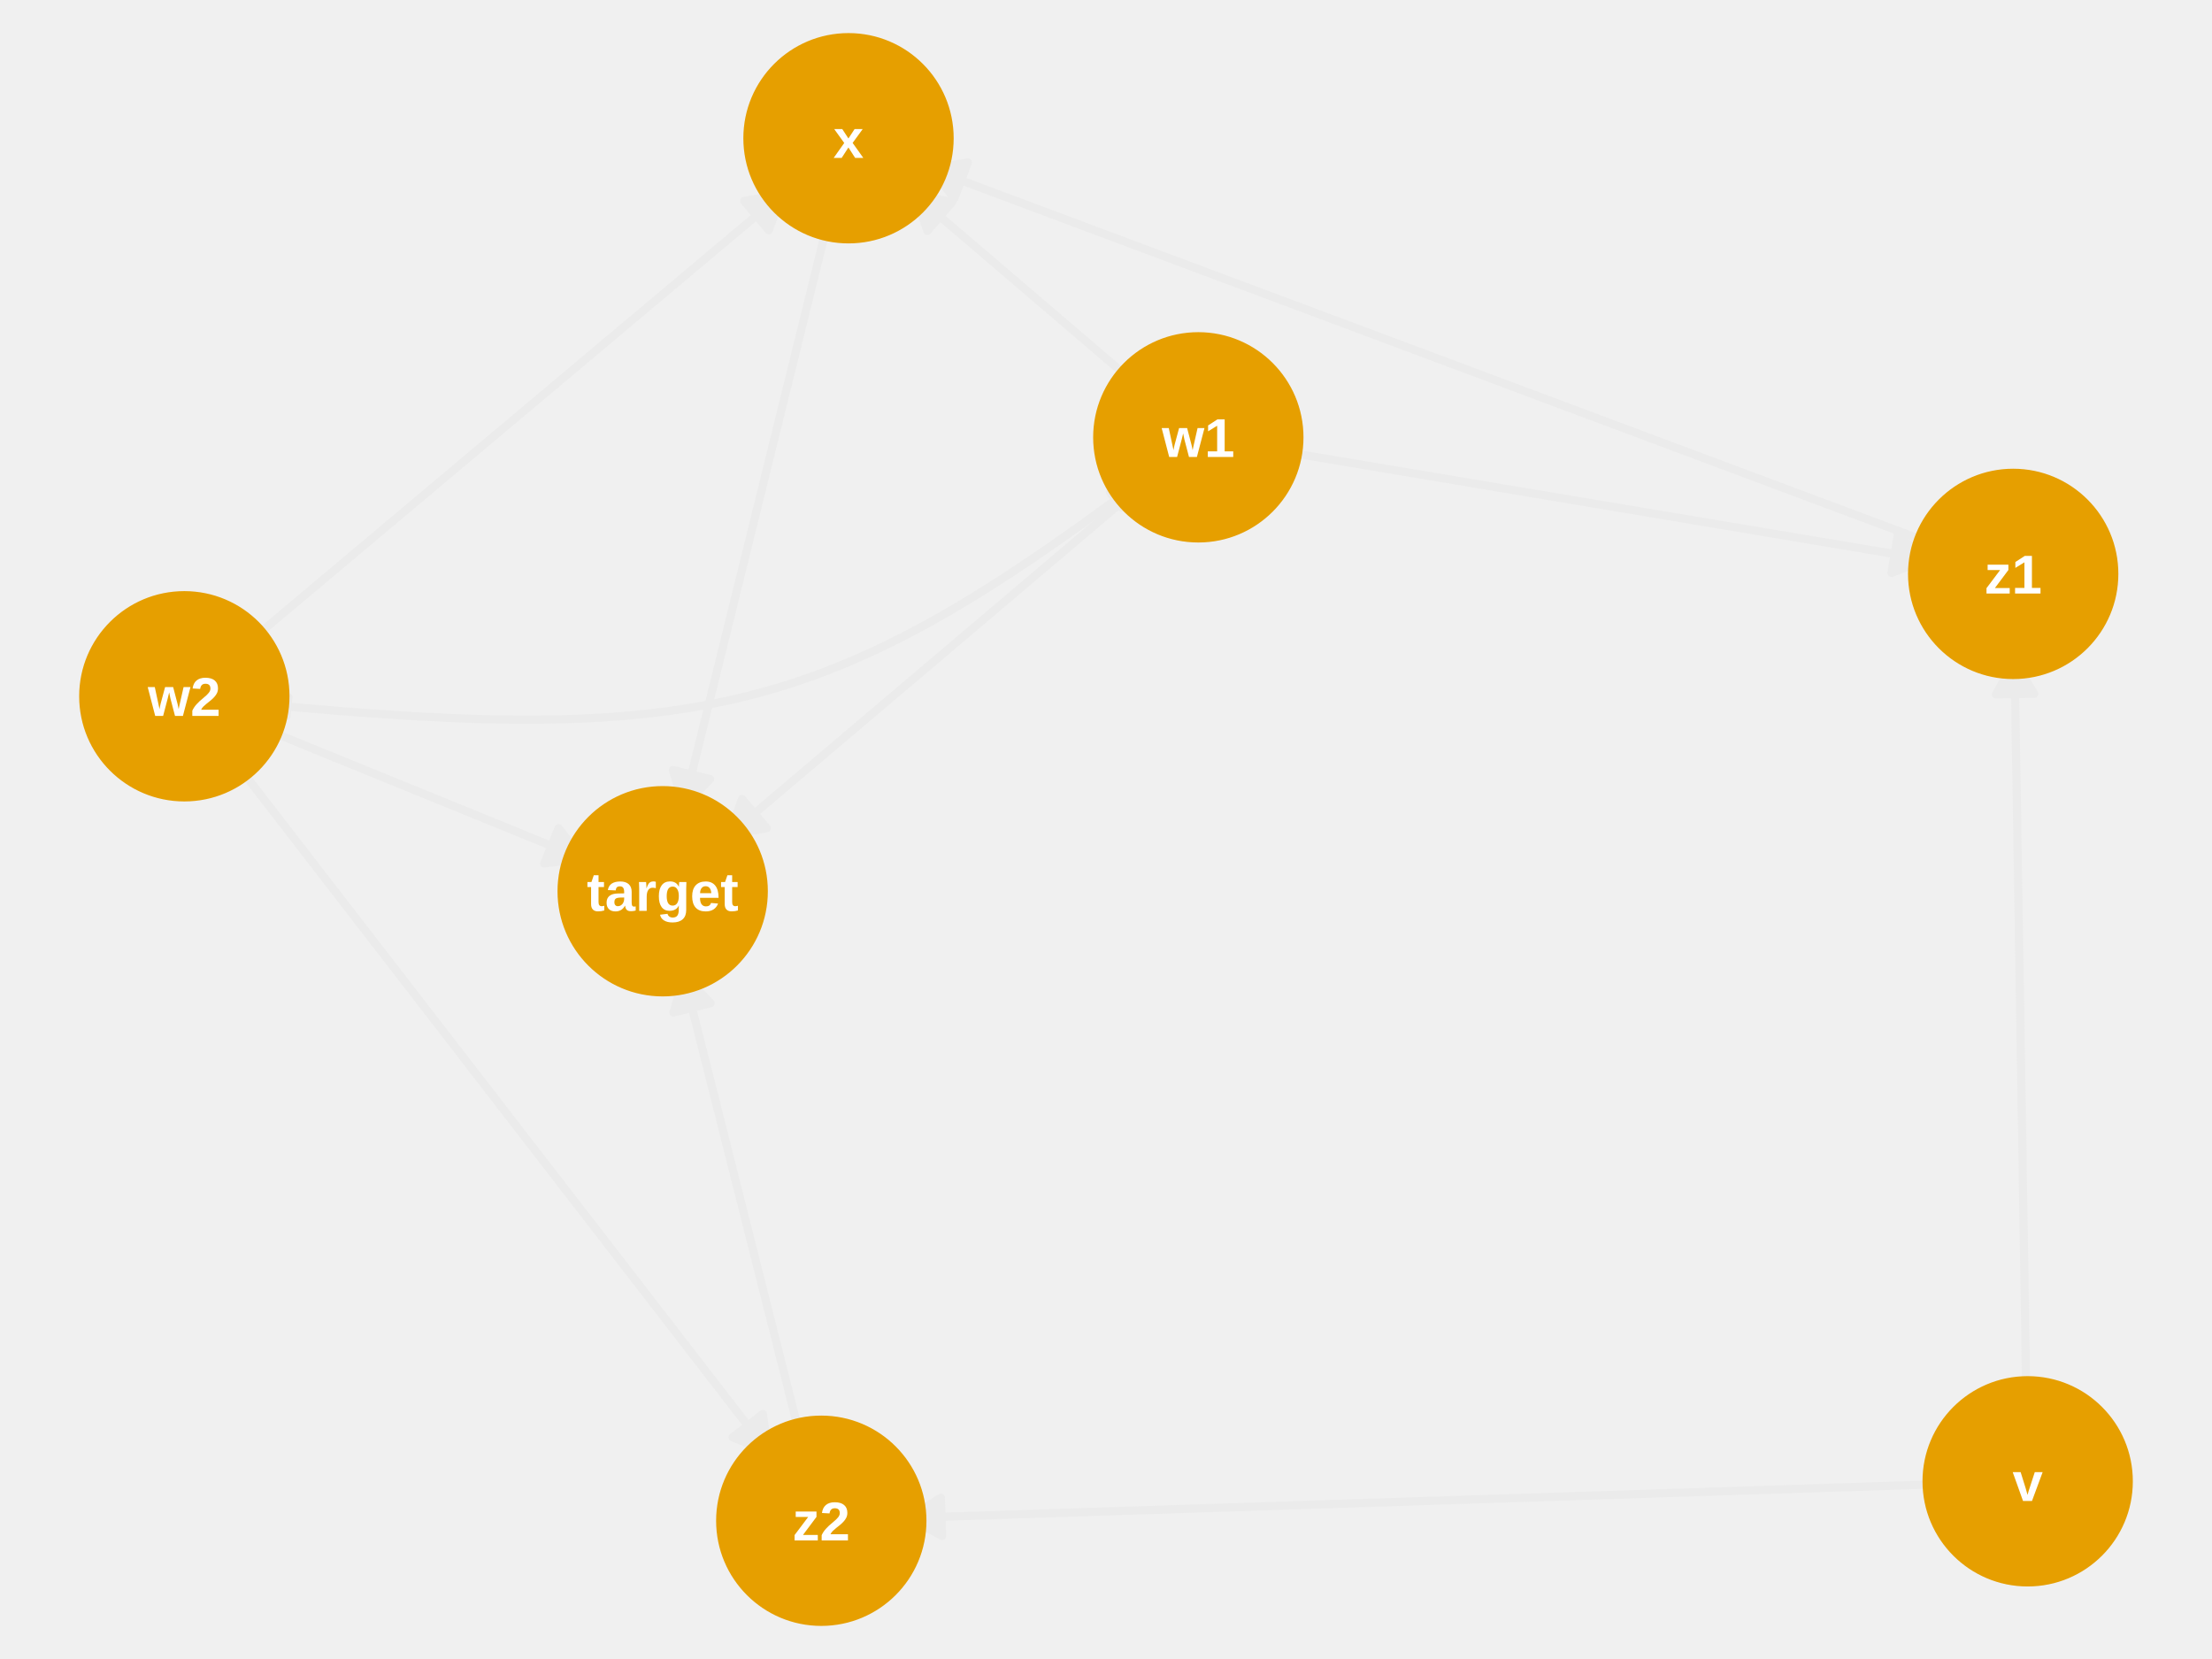
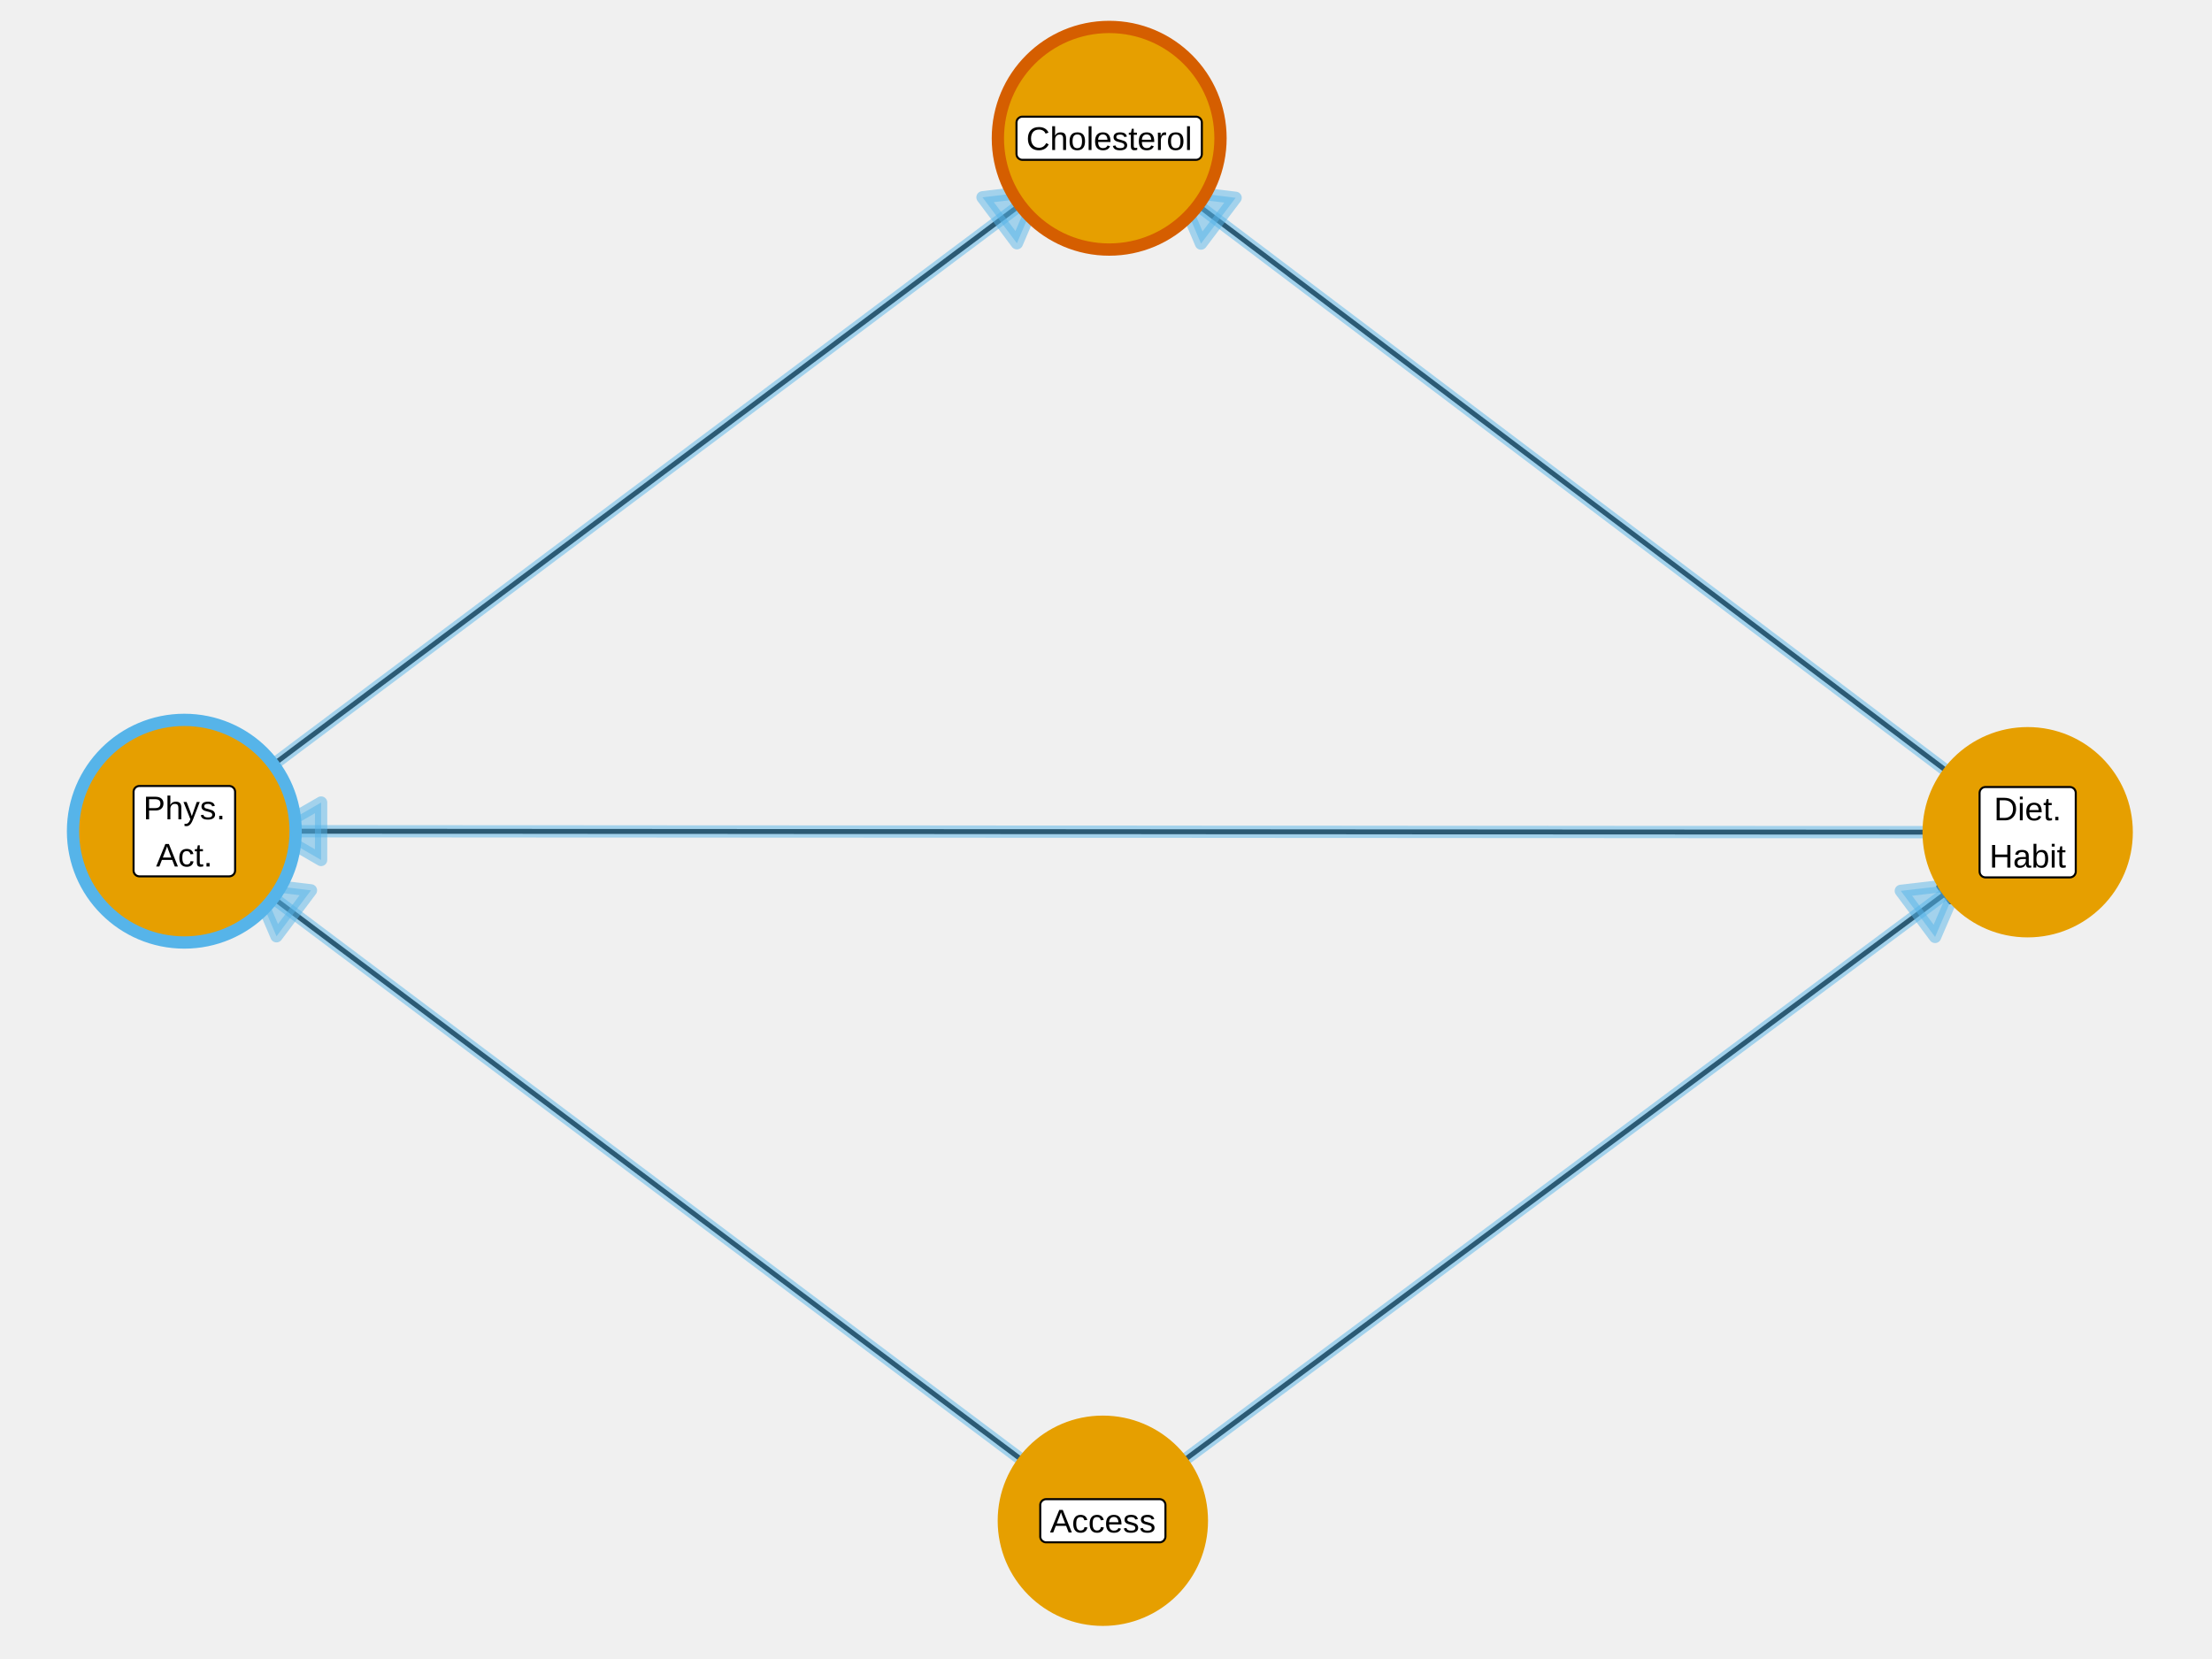
<svg xmlns="http://www.w3.org/2000/svg" class="svglite" width="576.00pt" height="432.00pt" viewBox="0 0 576.00 432.00">
  <defs>
    <style type="text/css">
    .svglite line, .svglite polyline, .svglite polygon, .svglite path, .svglite rect, .svglite circle {
      fill: none;
      stroke: #000000;
      stroke-linecap: round;
      stroke-linejoin: round;
      stroke-miterlimit: 10.00;
    }
    .svglite text {
      white-space: pre;
    }
  </style>
  </defs>
  <rect width="100%" height="100%" style="stroke: none; fill: none;" />
  <defs>
    <clipPath id="cpMC4wMHw1NzYuMDB8MC4wMHw0MzIuMDA=">
      <rect x="0.00" y="0.00" width="576.00" height="432.00" />
    </clipPath>
  </defs>
  <g clip-path="url(#cpMC4wMHw1NzYuMDB8MC4wMHw0MzIuMDA=)">
-     <polyline points="527.64,363.06 527.62,361.86 527.58,359.48 527.54,357.09 527.50,354.70 527.47,352.32 527.43,349.93 527.39,347.54 527.35,345.16 527.31,342.77 527.28,340.38 527.24,338.00 527.20,335.61 527.16,333.22 527.12,330.84 527.09,328.45 527.05,326.06 527.01,323.68 526.97,321.29 526.93,318.90 526.90,316.51 526.86,314.13 526.82,311.74 526.78,309.35 526.74,306.97 526.70,304.58 526.67,302.19 526.63,299.81 526.59,297.42 526.55,295.03 526.51,292.65 526.48,290.26 526.44,287.87 526.40,285.49 526.36,283.10 526.32,280.71 526.29,278.33 526.25,275.94 526.21,273.55 526.17,271.17 526.13,268.78 526.10,266.39 526.06,264.00 526.02,261.62 525.98,259.23 525.94,256.84 525.90,254.46 525.87,252.07 525.83,249.68 525.79,247.30 525.75,244.91 525.71,242.52 525.68,240.14 525.64,237.75 525.60,235.36 525.56,232.98 525.52,230.59 525.49,228.20 525.45,225.82 525.41,223.43 525.37,221.04 525.33,218.66 525.30,216.27 525.26,213.88 525.22,211.49 525.18,209.11 525.14,206.72 525.11,204.33 525.07,201.95 525.03,199.56 524.99,197.17 524.95,194.79 524.91,192.40 524.88,190.01 524.84,187.63 524.80,185.24 524.76,182.85 524.72,180.47 524.69,178.08 524.65,175.69 524.61,173.31 524.59,172.11 " style="stroke-width: 2.13; stroke: #EBEBEB; stroke-linecap: butt;" />
-     <polygon points="529.71,180.66 524.59,172.11 519.75,180.82 " style="stroke-width: 2.13; stroke: #EBEBEB; stroke-linecap: butt; fill: #EBEBEB;" />
-     <polyline points="505.33,386.47 502.62,386.56 499.44,386.67 496.27,386.77 493.10,386.87 489.92,386.98 486.75,387.08 483.58,387.18 480.40,387.29 477.23,387.39 474.06,387.50 470.88,387.60 467.71,387.70 464.54,387.81 461.36,387.91 458.19,388.01 455.02,388.12 451.85,388.22 448.67,388.33 445.50,388.43 442.33,388.53 439.15,388.64 435.98,388.74 432.81,388.84 429.63,388.95 426.46,389.05 423.29,389.16 420.11,389.26 416.94,389.36 413.77,389.47 410.59,389.57 407.42,389.67 404.25,389.78 401.08,389.88 397.90,389.98 394.73,390.09 391.56,390.19 388.38,390.30 385.21,390.40 382.04,390.50 378.86,390.61 375.69,390.71 372.52,390.81 369.34,390.92 366.17,391.02 363.00,391.13 359.82,391.23 356.65,391.33 353.48,391.44 350.31,391.54 347.13,391.64 343.96,391.75 340.79,391.85 337.61,391.96 334.44,392.06 331.27,392.16 328.09,392.27 324.92,392.37 321.75,392.47 318.57,392.58 315.40,392.68 312.23,392.78 309.05,392.89 305.88,392.99 302.71,393.10 299.54,393.20 296.36,393.30 293.19,393.41 290.02,393.51 286.84,393.61 283.67,393.72 280.50,393.82 277.32,393.93 274.15,394.03 270.98,394.13 267.80,394.24 264.63,394.34 261.46,394.44 258.28,394.55 255.11,394.65 251.94,394.76 248.77,394.86 245.59,394.96 242.42,395.07 239.25,395.17 236.53,395.26 " style="stroke-width: 2.13; stroke: #EBEBEB; stroke-linecap: butt;" />
-     <polygon points="244.99,390.00 236.53,395.26 245.31,399.96 " style="stroke-width: 2.13; stroke: #EBEBEB; stroke-linecap: butt; fill: #EBEBEB;" />
-     <polyline points="294.74,128.54 293.73,129.40 292.32,130.59 290.91,131.79 289.50,132.98 288.09,134.17 286.68,135.37 285.27,136.56 283.86,137.76 282.46,138.95 281.05,140.14 279.64,141.34 278.23,142.53 276.82,143.73 275.41,144.92 274.00,146.11 272.59,147.31 271.18,148.50 269.78,149.69 268.37,150.89 266.96,152.08 265.55,153.28 264.14,154.47 262.73,155.66 261.32,156.86 259.91,158.05 258.50,159.25 257.09,160.44 255.69,161.63 254.28,162.83 252.87,164.02 251.46,165.22 250.05,166.41 248.64,167.60 247.23,168.80 245.82,169.99 244.41,171.19 243.01,172.38 241.60,173.57 240.19,174.77 238.78,175.96 237.37,177.16 235.96,178.35 234.55,179.54 233.14,180.74 231.73,181.93 230.32,183.13 228.92,184.32 227.51,185.51 226.10,186.71 224.69,187.90 223.28,189.10 221.87,190.29 220.46,191.48 219.05,192.68 217.64,193.87 216.24,195.06 214.83,196.26 213.42,197.45 212.01,198.65 210.60,199.84 209.19,201.03 207.78,202.23 206.37,203.42 204.96,204.62 203.56,205.81 202.15,207.00 200.74,208.20 199.33,209.39 197.92,210.59 196.51,211.78 195.10,212.97 193.69,214.17 192.28,215.36 190.87,216.56 189.86,217.42 " style="stroke-width: 2.13; stroke: #EBEBEB; stroke-linecap: butt;" />
-     <polygon points="193.22,208.04 189.86,217.42 199.66,215.64 " style="stroke-width: 2.13; stroke: #EBEBEB; stroke-linecap: butt; fill: #EBEBEB;" />
-     <polyline points="294.81,99.14 294.56,98.93 293.64,98.14 292.72,97.36 291.80,96.57 290.88,95.78 289.96,95.00 289.04,94.21 288.12,93.42 287.20,92.64 286.28,91.85 285.36,91.06 284.44,90.28 283.52,89.49 282.60,88.70 281.68,87.92 280.76,87.13 279.84,86.34 278.92,85.56 278.00,84.77 277.08,83.98 276.16,83.20 275.24,82.41 274.32,81.62 273.40,80.84 272.48,80.05 271.56,79.26 270.64,78.48 269.72,77.69 268.80,76.90 267.88,76.12 266.96,75.33 266.04,74.54 265.12,73.76 264.20,72.97 263.28,72.19 262.36,71.40 261.44,70.61 260.52,69.83 259.60,69.04 258.68,68.25 257.76,67.47 256.84,66.68 255.92,65.89 255.00,65.11 254.08,64.32 253.16,63.53 252.24,62.75 251.32,61.96 250.40,61.17 249.48,60.39 248.56,59.60 247.63,58.81 246.71,58.03 245.79,57.24 244.87,56.45 243.95,55.67 243.03,54.88 242.11,54.09 241.19,53.31 240.27,52.52 239.35,51.73 238.43,50.95 238.19,50.74 " style="stroke-width: 2.13; stroke: #EBEBEB; stroke-linecap: butt;" />
-     <polygon points="247.98,52.56 238.19,50.74 241.51,60.13 " style="stroke-width: 2.13; stroke: #EBEBEB; stroke-linecap: butt; fill: #EBEBEB;" />
-     <polyline points="334.41,117.62 335.62,117.83 337.76,118.19 339.91,118.55 342.05,118.91 344.19,119.26 346.34,119.62 348.48,119.98 350.62,120.34 352.77,120.70 354.91,121.06 357.05,121.42 359.20,121.78 361.34,122.14 363.48,122.50 365.63,122.86 367.77,123.22 369.91,123.57 372.06,123.93 374.20,124.29 376.34,124.65 378.49,125.01 380.63,125.37 382.77,125.73 384.91,126.09 387.06,126.45 389.20,126.81 391.34,127.17 393.49,127.53 395.63,127.89 397.77,128.24 399.92,128.60 402.06,128.96 404.20,129.32 406.35,129.68 408.49,130.04 410.63,130.40 412.78,130.76 414.92,131.12 417.06,131.48 419.21,131.84 421.35,132.20 423.49,132.55 425.64,132.91 427.78,133.27 429.92,133.63 432.07,133.99 434.21,134.35 436.35,134.71 438.50,135.07 440.64,135.43 442.78,135.79 444.93,136.15 447.07,136.51 449.21,136.87 451.36,137.22 453.50,137.58 455.64,137.94 457.79,138.30 459.93,138.66 462.07,139.02 464.22,139.38 466.36,139.74 468.50,140.10 470.65,140.46 472.79,140.82 474.93,141.18 477.08,141.53 479.22,141.89 481.36,142.25 483.51,142.61 485.65,142.97 487.79,143.33 489.94,143.69 492.08,144.05 494.22,144.41 496.37,144.77 498.51,145.13 500.65,145.49 501.86,145.69 " style="stroke-width: 2.13; stroke: #EBEBEB; stroke-linecap: butt;" />
-     <polygon points="492.53,149.18 501.86,145.69 494.18,139.35 " style="stroke-width: 2.13; stroke: #EBEBEB; stroke-linecap: butt; fill: #EBEBEB;" />
-     <polyline points="69.00,189.87 69.39,190.03 70.65,190.54 71.91,191.05 73.16,191.56 74.42,192.08 75.68,192.59 76.94,193.10 78.20,193.62 79.45,194.13 80.71,194.64 81.97,195.15 83.23,195.67 84.49,196.18 85.75,196.69 87.00,197.21 88.26,197.72 89.52,198.23 90.78,198.74 92.04,199.26 93.29,199.77 94.55,200.28 95.81,200.79 97.07,201.31 98.33,201.82 99.58,202.33 100.84,202.85 102.10,203.36 103.36,203.87 104.62,204.38 105.88,204.90 107.13,205.41 108.39,205.92 109.65,206.44 110.91,206.95 112.17,207.46 113.42,207.97 114.68,208.49 115.94,209.00 117.20,209.51 118.46,210.03 119.72,210.54 120.97,211.05 122.23,211.56 123.49,212.08 124.75,212.59 126.01,213.10 127.26,213.62 128.52,214.13 129.78,214.64 131.04,215.15 132.30,215.67 133.56,216.18 134.81,216.69 136.07,217.21 137.33,217.72 138.59,218.23 139.85,218.74 141.10,219.26 142.36,219.77 143.62,220.28 144.88,220.80 146.14,221.31 147.40,221.82 148.65,222.33 149.91,222.85 151.17,223.36 151.56,223.52 " style="stroke-width: 2.13; stroke: #EBEBEB; stroke-linecap: butt;" />
-     <polygon points="141.69,224.87 151.56,223.52 145.45,215.65 " style="stroke-width: 2.13; stroke: #EBEBEB; stroke-linecap: butt; fill: #EBEBEB;" />
-     <polyline points="65.36,166.72 65.47,166.63 67.22,165.16 68.96,163.69 70.71,162.23 72.46,160.76 74.20,159.29 75.95,157.82 77.70,156.36 79.45,154.89 81.19,153.42 82.94,151.95 84.69,150.48 86.43,149.02 88.18,147.55 89.93,146.08 91.67,144.61 93.42,143.15 95.17,141.68 96.92,140.21 98.66,138.74 100.41,137.27 102.16,135.81 103.90,134.34 105.65,132.87 107.40,131.40 109.14,129.94 110.89,128.47 112.64,127.00 114.39,125.53 116.13,124.07 117.88,122.60 119.63,121.13 121.37,119.66 123.12,118.19 124.87,116.73 126.61,115.26 128.36,113.79 130.11,112.32 131.86,110.86 133.60,109.39 135.35,107.92 137.10,106.45 138.84,104.98 140.59,103.52 142.34,102.05 144.08,100.58 145.83,99.11 147.58,97.65 149.33,96.18 151.07,94.71 152.82,93.24 154.57,91.77 156.31,90.31 158.06,88.84 159.81,87.37 161.55,85.90 163.30,84.44 165.05,82.97 166.80,81.50 168.54,80.03 170.29,78.56 172.04,77.10 173.78,75.63 175.53,74.16 177.28,72.69 179.02,71.23 180.77,69.76 182.52,68.29 184.26,66.82 186.01,65.36 187.76,63.89 189.51,62.42 191.25,60.95 193.00,59.48 194.75,58.02 196.49,56.55 198.24,55.08 199.99,53.61 201.73,52.15 203.48,50.68 203.59,50.59 " style="stroke-width: 2.13; stroke: #EBEBEB; stroke-linecap: butt;" />
-     <polygon points="200.19,59.95 203.59,50.59 193.78,52.32 " style="stroke-width: 2.13; stroke: #EBEBEB; stroke-linecap: butt; fill: #EBEBEB;" />
-     <polyline points="61.86,199.25 63.08,200.83 64.75,202.99 66.43,205.16 68.10,207.33 69.78,209.50 71.46,211.67 73.13,213.84 74.81,216.01 76.48,218.17 78.16,220.34 79.83,222.51 81.51,224.68 83.18,226.85 84.86,229.02 86.53,231.19 88.21,233.35 89.88,235.52 91.56,237.69 93.23,239.86 94.91,242.03 96.59,244.20 98.26,246.37 99.94,248.53 101.61,250.70 103.29,252.87 104.96,255.04 106.64,257.21 108.31,259.38 109.99,261.55 111.66,263.71 113.34,265.88 115.01,268.05 116.69,270.22 118.37,272.39 120.04,274.56 121.72,276.73 123.39,278.90 125.07,281.06 126.74,283.23 128.42,285.40 130.09,287.57 131.77,289.74 133.44,291.91 135.12,294.08 136.79,296.24 138.47,298.41 140.14,300.58 141.82,302.75 143.50,304.92 145.17,307.09 146.85,309.26 148.52,311.42 150.20,313.59 151.87,315.76 153.55,317.93 155.22,320.10 156.90,322.27 158.57,324.44 160.25,326.60 161.92,328.77 163.60,330.94 165.28,333.11 166.95,335.28 168.63,337.45 170.30,339.62 171.98,341.78 173.65,343.95 175.33,346.12 177.00,348.29 178.68,350.46 180.35,352.63 182.03,354.80 183.70,356.97 185.38,359.13 187.06,361.30 188.73,363.47 190.41,365.64 192.08,367.81 193.76,369.98 195.43,372.15 197.11,374.31 198.78,376.48 200.00,378.05 " style="stroke-width: 2.13; stroke: #EBEBEB; stroke-linecap: butt;" />
-     <polygon points="190.78,374.27 200.00,378.05 198.66,368.18 " style="stroke-width: 2.13; stroke: #EBEBEB; stroke-linecap: butt; fill: #EBEBEB;" />
-     <polyline points="215.52,58.02 215.09,59.77 214.60,61.75 214.11,63.73 213.62,65.71 213.13,67.69 212.64,69.67 212.15,71.65 211.66,73.63 211.18,75.61 210.69,77.59 210.20,79.57 209.71,81.55 209.22,83.53 208.73,85.51 208.24,87.50 207.75,89.48 207.26,91.46 206.78,93.44 206.29,95.42 205.80,97.40 205.31,99.38 204.82,101.36 204.33,103.34 203.84,105.32 203.35,107.30 202.87,109.28 202.38,111.26 201.89,113.24 201.40,115.22 200.91,117.20 200.42,119.18 199.93,121.16 199.44,123.15 198.95,125.13 198.47,127.11 197.98,129.09 197.49,131.07 197.00,133.05 196.51,135.03 196.02,137.01 195.53,138.99 195.04,140.97 194.56,142.95 194.07,144.93 193.58,146.91 193.09,148.89 192.60,150.87 192.11,152.85 191.62,154.83 191.13,156.82 190.65,158.80 190.16,160.78 189.67,162.76 189.18,164.74 188.69,166.72 188.20,168.70 187.71,170.68 187.22,172.66 186.73,174.64 186.25,176.62 185.76,178.60 185.27,180.58 184.78,182.56 184.29,184.54 183.80,186.52 183.31,188.50 182.82,190.49 182.34,192.47 181.85,194.45 181.36,196.43 180.87,198.41 180.38,200.39 179.89,202.37 179.40,204.35 178.91,206.33 178.42,208.31 177.99,210.06 " style="stroke-width: 2.13; stroke: #EBEBEB; stroke-linecap: butt;" />
-     <polygon points="175.22,200.49 177.99,210.06 184.90,202.88 " style="stroke-width: 2.13; stroke: #EBEBEB; stroke-linecap: butt; fill: #EBEBEB;" />
-     <polyline points="502.99,141.49 502.79,141.42 499.72,140.27 496.66,139.12 493.59,137.98 490.53,136.83 487.47,135.69 484.40,134.54 481.34,133.40 478.28,132.25 475.21,131.10 472.15,129.96 469.09,128.81 466.02,127.67 462.96,126.52 459.90,125.37 456.83,124.23 453.77,123.08 450.71,121.94 447.64,120.79 444.58,119.65 441.52,118.50 438.45,117.35 435.39,116.21 432.33,115.06 429.26,113.92 426.20,112.77 423.14,111.62 420.07,110.48 417.01,109.33 413.95,108.19 410.88,107.04 407.82,105.90 404.76,104.75 401.69,103.60 398.63,102.46 395.57,101.31 392.50,100.17 389.44,99.02 386.38,97.87 383.31,96.73 380.25,95.58 377.19,94.44 374.12,93.29 371.06,92.15 368.00,91.00 364.93,89.85 361.87,88.71 358.80,87.56 355.74,86.42 352.68,85.27 349.61,84.12 346.55,82.98 343.49,81.83 340.42,80.69 337.36,79.54 334.30,78.40 331.23,77.25 328.17,76.10 325.11,74.96 322.04,73.81 318.98,72.67 315.92,71.52 312.85,70.37 309.79,69.23 306.73,68.08 303.66,66.94 300.60,65.79 297.54,64.65 294.47,63.50 291.41,62.35 288.35,61.21 285.28,60.06 282.22,58.92 279.16,57.77 276.09,56.62 273.03,55.48 269.97,54.33 266.90,53.19 263.84,52.04 260.78,50.90 257.71,49.75 254.65,48.60 251.59,47.46 248.52,46.31 245.46,45.17 242.40,44.02 242.19,43.94 " style="stroke-width: 2.13; stroke: #EBEBEB; stroke-linecap: butt;" />
-     <polygon points="252.02,42.30 242.19,43.94 248.53,51.63 " style="stroke-width: 2.13; stroke: #EBEBEB; stroke-linecap: butt; fill: #EBEBEB;" />
-     <polyline points="208.32,374.01 208.02,372.82 207.60,371.16 207.19,369.51 206.77,367.85 206.35,366.20 205.93,364.54 205.52,362.88 205.10,361.23 204.68,359.57 204.27,357.92 203.85,356.26 203.43,354.61 203.01,352.95 202.60,351.29 202.18,349.64 201.76,347.98 201.35,346.33 200.93,344.67 200.51,343.01 200.09,341.36 199.68,339.70 199.26,338.05 198.84,336.39 198.42,334.74 198.01,333.08 197.59,331.42 197.17,329.77 196.76,328.11 196.34,326.46 195.92,324.80 195.50,323.15 195.09,321.49 194.67,319.83 194.25,318.18 193.84,316.52 193.42,314.87 193.00,313.21 192.58,311.55 192.17,309.90 191.75,308.24 191.33,306.59 190.92,304.93 190.50,303.28 190.08,301.62 189.66,299.96 189.25,298.31 188.83,296.65 188.41,295.00 187.99,293.34 187.58,291.69 187.16,290.03 186.74,288.37 186.33,286.72 185.91,285.06 185.49,283.41 185.07,281.75 184.66,280.10 184.24,278.44 183.82,276.78 183.41,275.13 182.99,273.47 182.57,271.82 182.15,270.16 181.74,268.50 181.32,266.85 180.90,265.19 180.49,263.54 180.07,261.88 179.65,260.23 179.23,258.57 178.82,256.91 178.40,255.26 178.10,254.07 " style="stroke-width: 2.13; stroke: #EBEBEB; stroke-linecap: butt;" />
-     <polygon points="185.04,261.22 178.10,254.07 175.38,263.65 " style="stroke-width: 2.13; stroke: #EBEBEB; stroke-linecap: butt; fill: #EBEBEB;" />
-     <polyline points="293.95,127.55 292.42,128.71 289.76,130.67 287.13,132.59 284.54,134.48 281.98,136.32 279.44,138.13 276.94,139.89 274.46,141.62 272.01,143.32 269.59,144.97 267.19,146.59 264.81,148.18 262.45,149.73 260.12,151.24 257.80,152.71 255.51,154.15 253.23,155.56 250.97,156.93 248.72,158.27 246.49,159.57 244.27,160.84 242.06,162.07 239.86,163.27 237.68,164.44 235.50,165.58 233.33,166.68 231.17,167.75 229.01,168.79 226.86,169.80 224.71,170.77 222.56,171.72 220.41,172.63 218.27,173.52 216.12,174.37 213.97,175.19 211.82,175.99 209.66,176.75 207.50,177.49 205.33,178.19 203.15,178.87 200.97,179.52 198.77,180.14 196.57,180.74 194.35,181.30 192.12,181.84 189.87,182.36 187.61,182.84 185.33,183.30 183.04,183.73 180.72,184.14 178.39,184.52 176.03,184.88 173.66,185.21 171.26,185.52 168.83,185.81 166.39,186.06 163.91,186.30 161.41,186.51 158.88,186.70 156.32,186.87 153.73,187.01 151.10,187.13 148.45,187.23 145.76,187.31 143.03,187.36 140.27,187.40 137.47,187.41 134.63,187.40 131.76,187.37 128.84,187.33 125.88,187.26 122.88,187.17 119.83,187.06 116.74,186.94 113.60,186.79 110.42,186.63 107.19,186.45 103.91,186.25 100.57,186.03 97.19,185.80 93.75,185.55 90.26,185.28 86.72,185.00 83.11,184.69 79.46,184.38 75.74,184.05 71.96,183.70 70.57,183.56 " style="stroke-width: 2.13; stroke: #EBEBEB; stroke-linecap: butt;" />
-     <polygon points="292.01,132.14 293.95,127.55 289.01,128.17 " style="stroke-width: 2.13; stroke: #EBEBEB; stroke-linecap: butt; fill: #EBEBEB;" />
-     <polygon points="75.11,181.51 70.57,183.56 74.61,186.47 " style="stroke-width: 2.13; stroke: #EBEBEB; stroke-linecap: butt; fill: #EBEBEB;" />
-     <circle cx="172.56" cy="232.08" r="27.03" style="stroke-width: 0.71; stroke: #E69F00; fill: #E69F00;" />
-     <circle cx="528.00" cy="385.73" r="27.03" style="stroke-width: 0.71; stroke: #E69F00; fill: #E69F00;" />
-     <circle cx="312.04" cy="113.88" r="27.03" style="stroke-width: 0.71; stroke: #E69F00; fill: #E69F00;" />
-     <circle cx="48.00" cy="181.31" r="27.03" style="stroke-width: 0.71; stroke: #E69F00; fill: #E69F00;" />
-     <circle cx="220.95" cy="36.00" r="27.03" style="stroke-width: 0.71; stroke: #E69F00; fill: #E69F00;" />
-     <circle cx="524.23" cy="149.44" r="27.03" style="stroke-width: 0.71; stroke: #E69F00; fill: #E69F00;" />
-     <circle cx="213.86" cy="396.00" r="27.03" style="stroke-width: 0.71; stroke: #E69F00; fill: #E69F00;" />
-     <text x="172.56" y="237.19" text-anchor="middle" style="font-size: 14.23px; font-weight: bold;fill: #FFFFFF; font-family: &quot;Arial&quot;;" textLength="39.51px" lengthAdjust="spacingAndGlyphs">target</text>
-     <text x="528.00" y="390.85" text-anchor="middle" style="font-size: 14.23px; font-weight: bold;fill: #FFFFFF; font-family: &quot;Arial&quot;;" textLength="7.91px" lengthAdjust="spacingAndGlyphs">v</text>
-     <text x="312.04" y="118.99" text-anchor="middle" style="font-size: 14.23px; font-weight: bold;fill: #FFFFFF; font-family: &quot;Arial&quot;;" textLength="18.96px" lengthAdjust="spacingAndGlyphs">w1</text>
-     <text x="48.00" y="186.42" text-anchor="middle" style="font-size: 14.23px; font-weight: bold;fill: #FFFFFF; font-family: &quot;Arial&quot;;" textLength="18.96px" lengthAdjust="spacingAndGlyphs">w2</text>
-     <text x="220.95" y="41.12" text-anchor="middle" style="font-size: 14.23px; font-weight: bold;fill: #FFFFFF; font-family: &quot;Arial&quot;;" textLength="7.91px" lengthAdjust="spacingAndGlyphs">x</text>
-     <text x="524.23" y="154.55" text-anchor="middle" style="font-size: 14.23px; font-weight: bold;fill: #FFFFFF; font-family: &quot;Arial&quot;;" textLength="15.02px" lengthAdjust="spacingAndGlyphs">z1</text>
-     <text x="213.86" y="401.12" text-anchor="middle" style="font-size: 14.23px; font-weight: bold;fill: #FFFFFF; font-family: &quot;Arial&quot;;" textLength="15.02px" lengthAdjust="spacingAndGlyphs">z2</text>
+     <polyline points="269.04,382.38 267.85,381.49 265.44,379.68 263.02,377.86 260.60,376.05 258.19,374.23 255.77,372.42 253.36,370.61 250.94,368.79 248.52,366.98 246.11,365.17 243.69,363.35 241.28,361.54 238.86,359.72 236.44,357.91 234.03,356.10 231.61,354.28 229.20,352.47 226.78,350.66 224.36,348.84 221.95,347.03 219.53,345.21 217.12,343.40 214.70,341.59 212.28,339.77 209.87,337.96 207.45,336.15 205.04,334.33 202.62,332.52 200.20,330.70 197.79,328.89 195.37,327.08 192.96,325.26 190.54,323.45 188.12,321.63 185.71,319.82 183.29,318.01 180.88,316.19 178.46,314.38 176.05,312.57 173.63,310.75 171.21,308.94 168.80,307.12 166.38,305.31 163.97,303.50 161.55,301.68 159.13,299.87 156.72,298.06 154.30,296.24 151.89,294.43 149.47,292.61 147.05,290.80 144.64,288.99 142.22,287.17 139.81,285.36 137.39,283.55 134.97,281.73 132.56,279.92 130.14,278.10 127.73,276.29 125.31,274.48 122.89,272.66 120.48,270.85 118.06,269.04 115.65,267.22 113.23,265.41 110.81,263.59 108.40,261.78 105.98,259.97 103.57,258.15 101.15,256.34 98.73,254.52 96.32,252.71 93.90,250.90 91.49,249.08 89.07,247.27 86.66,245.46 84.24,243.64 81.82,241.83 79.41,240.01 76.99,238.20 74.58,236.39 72.16,234.57 69.74,232.76 67.33,230.95 66.14,230.05 " style="stroke-width: 1.28; stroke-linecap: butt;" />
+     <polygon points="71.08,230.65 66.14,230.05 68.09,234.63 " style="stroke-width: 1.28; stroke-linecap: butt; fill: #000000;" />
+     <polyline points="305.37,382.46 306.64,381.51 309.07,379.70 311.50,377.89 313.94,376.08 316.37,374.27 318.80,372.46 321.23,370.65 323.67,368.83 326.10,367.02 328.53,365.21 330.96,363.40 333.40,361.59 335.83,359.78 338.26,357.97 340.69,356.16 343.13,354.35 345.56,352.53 347.99,350.72 350.42,348.91 352.86,347.10 355.29,345.29 357.72,343.48 360.15,341.67 362.59,339.86 365.02,338.05 367.45,336.24 369.89,334.42 372.32,332.61 374.75,330.80 377.18,328.99 379.62,327.18 382.05,325.37 384.48,323.56 386.91,321.75 389.35,319.94 391.78,318.12 394.21,316.31 396.64,314.50 399.08,312.69 401.51,310.88 403.94,309.07 406.37,307.26 408.81,305.45 411.24,303.64 413.67,301.82 416.10,300.01 418.54,298.20 420.97,296.39 423.40,294.58 425.83,292.77 428.27,290.96 430.70,289.15 433.13,287.34 435.56,285.53 438.00,283.71 440.43,281.90 442.86,280.09 445.29,278.28 447.73,276.47 450.16,274.66 452.59,272.85 455.02,271.04 457.46,269.23 459.89,267.41 462.32,265.60 464.75,263.79 467.19,261.98 469.62,260.17 472.05,258.36 474.48,256.55 476.92,254.74 479.35,252.93 481.78,251.12 484.21,249.30 486.65,247.49 489.08,245.68 491.51,243.87 493.94,242.06 496.38,240.25 498.81,238.44 501.24,236.63 503.67,234.82 506.11,233.00 508.54,231.19 509.81,230.25 " style="stroke-width: 1.28; stroke-linecap: butt;" />
+     <polygon points="507.84,234.82 509.81,230.25 504.86,230.83 " style="stroke-width: 1.28; stroke-linecap: butt; fill: #000000;" />
+     <polyline points="66.15,202.84 67.46,201.85 69.89,200.03 72.33,198.21 74.76,196.39 77.19,194.56 79.62,192.74 82.06,190.92 84.49,189.10 86.92,187.27 89.35,185.45 91.79,183.63 94.22,181.81 96.65,179.98 99.08,178.16 101.52,176.34 103.95,174.52 106.38,172.69 108.81,170.87 111.25,169.05 113.68,167.23 116.11,165.40 118.55,163.58 120.98,161.76 123.41,159.94 125.84,158.11 128.28,156.29 130.71,154.47 133.14,152.65 135.57,150.82 138.01,149.00 140.44,147.18 142.87,145.35 145.30,143.53 147.74,141.71 150.17,139.89 152.60,138.06 155.03,136.24 157.47,134.42 159.90,132.60 162.33,130.77 164.76,128.95 167.20,127.13 169.63,125.31 172.06,123.48 174.49,121.66 176.93,119.84 179.36,118.02 181.79,116.19 184.23,114.37 186.66,112.55 189.09,110.73 191.52,108.90 193.96,107.08 196.39,105.26 198.82,103.44 201.25,101.61 203.69,99.79 206.12,97.97 208.55,96.15 210.98,94.32 213.42,92.50 215.85,90.68 218.28,88.85 220.71,87.03 223.15,85.21 225.58,83.39 228.01,81.56 230.44,79.74 232.88,77.92 235.31,76.10 237.74,74.27 240.17,72.45 242.61,70.63 245.04,68.81 247.47,66.98 249.90,65.16 252.34,63.34 254.77,61.52 257.20,59.69 259.64,57.87 262.07,56.05 264.50,54.23 266.93,52.40 269.37,50.58 270.68,49.60 " style="stroke-width: 1.28; stroke-linecap: butt;" />
+     <polygon points="268.72,54.18 270.68,49.60 265.73,50.19 " style="stroke-width: 1.28; stroke-linecap: butt; fill: #000000;" />
+     <polyline points="509.91,203.03 508.67,202.10 506.26,200.28 503.84,198.45 501.43,196.63 499.01,194.80 496.59,192.98 494.18,191.15 491.76,189.33 489.35,187.50 486.93,185.67 484.51,183.85 482.10,182.02 479.68,180.20 477.27,178.37 474.85,176.55 472.43,174.72 470.02,172.90 467.60,171.07 465.19,169.25 462.77,167.42 460.35,165.60 457.94,163.77 455.52,161.95 453.11,160.12 450.69,158.30 448.28,156.47 445.86,154.64 443.44,152.82 441.03,150.99 438.61,149.17 436.20,147.34 433.78,145.52 431.36,143.69 428.95,141.87 426.53,140.04 424.12,138.22 421.70,136.39 419.28,134.57 416.87,132.74 414.45,130.92 412.04,129.09 409.62,127.27 407.21,125.44 404.79,123.61 402.37,121.79 399.96,119.96 397.54,118.14 395.13,116.31 392.71,114.49 390.29,112.66 387.88,110.84 385.46,109.01 383.05,107.19 380.63,105.36 378.21,103.54 375.80,101.71 373.38,99.89 370.97,98.06 368.55,96.24 366.14,94.41 363.72,92.58 361.30,90.76 358.89,88.93 356.47,87.11 354.06,85.28 351.64,83.46 349.22,81.63 346.81,79.81 344.39,77.98 341.98,76.16 339.56,74.33 337.14,72.51 334.73,70.68 332.31,68.86 329.90,67.03 327.48,65.20 325.06,63.38 322.65,61.55 320.23,59.73 317.82,57.90 315.40,56.08 312.99,54.25 310.57,52.43 308.15,50.60 306.92,49.67 " style="stroke-width: 1.28; stroke-linecap: butt;" />
+     <polygon points="311.86,50.28 306.92,49.67 308.86,54.26 " style="stroke-width: 1.28; stroke-linecap: butt; fill: #000000;" />
+     <polyline points="505.32,216.69 503.76,216.69 498.91,216.69 494.06,216.69 489.21,216.68 484.36,216.68 479.52,216.68 474.67,216.68 469.82,216.67 464.97,216.67 460.12,216.67 455.27,216.66 450.42,216.66 445.58,216.66 440.73,216.66 435.88,216.65 431.03,216.65 426.18,216.65 421.33,216.65 416.48,216.64 411.64,216.64 406.79,216.64 401.94,216.63 397.09,216.63 392.24,216.63 387.39,216.63 382.55,216.62 377.70,216.62 372.85,216.62 368.00,216.62 363.15,216.61 358.30,216.61 353.45,216.61 348.61,216.60 343.76,216.60 338.91,216.60 334.06,216.60 329.21,216.59 324.36,216.59 319.52,216.59 314.67,216.59 309.82,216.58 304.97,216.58 300.12,216.58 295.27,216.57 290.42,216.57 285.58,216.57 280.73,216.57 275.88,216.56 271.03,216.56 266.18,216.56 261.33,216.56 256.48,216.55 251.64,216.55 246.79,216.55 241.94,216.54 237.09,216.54 232.24,216.54 227.39,216.54 222.55,216.53 217.70,216.53 212.85,216.53 208.00,216.53 203.15,216.52 198.30,216.52 193.45,216.52 188.61,216.51 183.76,216.51 178.91,216.51 174.06,216.51 169.21,216.50 164.36,216.50 159.52,216.50 154.67,216.50 149.82,216.49 144.97,216.49 140.12,216.49 135.27,216.48 130.42,216.48 125.58,216.48 120.73,216.48 115.88,216.47 111.03,216.47 106.18,216.47 101.33,216.47 96.48,216.46 91.64,216.46 86.79,216.46 81.94,216.45 77.09,216.45 72.24,216.45 70.68,216.45 " style="stroke-width: 1.28; stroke-linecap: butt;" />
+     <polygon points="74.99,213.96 70.68,216.45 74.99,218.94 " style="stroke-width: 1.28; stroke-linecap: butt; fill: #000000;" />
+     <circle cx="288.83" cy="36.00" r="17.43" style="stroke-width: 0.71; fill: #000000;" />
+     <circle cx="287.18" cy="396.00" r="17.43" style="stroke-width: 0.71; fill: #000000;" />
+     <circle cx="48.00" cy="216.44" r="17.43" style="stroke-width: 0.71; fill: #000000;" />
+     <circle cx="528.00" cy="216.71" r="17.43" style="stroke-width: 0.71; fill: #000000;" />
+     <polyline points="269.04,382.38 267.85,381.49 265.44,379.68 263.02,377.86 260.60,376.05 258.19,374.23 255.77,372.42 253.36,370.61 250.94,368.79 248.52,366.98 246.11,365.17 243.69,363.35 241.28,361.54 238.86,359.72 236.44,357.91 234.03,356.10 231.61,354.28 229.20,352.47 226.78,350.66 224.36,348.84 221.95,347.03 219.53,345.21 217.12,343.40 214.70,341.59 212.28,339.77 209.87,337.96 207.45,336.15 205.04,334.33 202.62,332.52 200.20,330.70 197.79,328.89 195.37,327.08 192.96,325.26 190.54,323.45 188.12,321.63 185.71,319.82 183.29,318.01 180.88,316.19 178.46,314.38 176.05,312.57 173.63,310.75 171.21,308.94 168.80,307.12 166.38,305.31 163.97,303.50 161.55,301.68 159.13,299.87 156.72,298.06 154.30,296.24 151.89,294.43 149.47,292.61 147.05,290.80 144.64,288.99 142.22,287.17 139.81,285.36 137.39,283.55 134.97,281.73 132.56,279.92 130.14,278.10 127.73,276.29 125.31,274.48 122.89,272.66 120.48,270.85 118.06,269.04 115.65,267.22 113.23,265.41 110.81,263.59 108.40,261.78 105.98,259.97 103.57,258.15 101.15,256.34 98.73,254.52 96.32,252.71 93.90,250.90 91.49,249.08 89.07,247.27 86.66,245.46 84.24,243.64 81.82,241.83 79.41,240.01 76.99,238.20 74.58,236.39 72.16,234.57 69.74,232.76 67.33,230.95 66.14,230.05 " style="stroke-width: 3.20; stroke: #56B4E9; stroke-opacity: 0.50; stroke-linecap: butt;" />
+     <polygon points="80.97,231.85 66.14,230.05 72.00,243.80 " style="stroke-width: 3.20; stroke: #56B4E9; stroke-opacity: 0.50; stroke-linecap: butt; fill: #56B4E9; fill-opacity: 0.50;" />
+     <polyline points="305.37,382.46 306.64,381.51 309.07,379.70 311.50,377.89 313.94,376.08 316.37,374.27 318.80,372.46 321.23,370.65 323.67,368.83 326.10,367.02 328.53,365.21 330.96,363.40 333.40,361.59 335.83,359.78 338.26,357.97 340.69,356.16 343.13,354.35 345.56,352.53 347.99,350.72 350.42,348.91 352.86,347.10 355.29,345.29 357.72,343.48 360.15,341.67 362.59,339.86 365.02,338.05 367.45,336.24 369.89,334.42 372.32,332.61 374.75,330.80 377.18,328.99 379.62,327.18 382.05,325.37 384.48,323.56 386.91,321.75 389.35,319.94 391.78,318.12 394.21,316.31 396.64,314.50 399.08,312.69 401.51,310.88 403.94,309.07 406.37,307.26 408.81,305.45 411.24,303.64 413.67,301.82 416.10,300.01 418.54,298.20 420.97,296.39 423.40,294.58 425.83,292.77 428.27,290.96 430.70,289.15 433.13,287.34 435.56,285.53 438.00,283.71 440.43,281.90 442.86,280.09 445.29,278.28 447.73,276.47 450.16,274.66 452.59,272.85 455.02,271.04 457.46,269.23 459.89,267.41 462.32,265.60 464.75,263.79 467.19,261.98 469.62,260.17 472.05,258.36 474.48,256.55 476.92,254.74 479.35,252.93 481.78,251.12 484.21,249.30 486.65,247.49 489.08,245.68 491.51,243.87 493.94,242.06 496.38,240.25 498.81,238.44 501.24,236.63 503.67,234.82 506.11,233.00 508.54,231.19 509.81,230.25 " style="stroke-width: 3.20; stroke: #56B4E9; stroke-opacity: 0.50; stroke-linecap: butt;" />
+     <polygon points="503.89,243.97 509.81,230.25 494.97,231.98 " style="stroke-width: 3.20; stroke: #56B4E9; stroke-opacity: 0.50; stroke-linecap: butt; fill: #56B4E9; fill-opacity: 0.50;" />
+     <polyline points="66.15,202.84 67.46,201.85 69.89,200.03 72.33,198.21 74.76,196.39 77.19,194.56 79.62,192.74 82.06,190.92 84.49,189.10 86.92,187.27 89.35,185.45 91.79,183.63 94.22,181.81 96.65,179.98 99.08,178.16 101.52,176.34 103.95,174.52 106.38,172.69 108.81,170.87 111.25,169.05 113.68,167.23 116.11,165.40 118.55,163.58 120.98,161.76 123.41,159.94 125.84,158.11 128.28,156.29 130.71,154.47 133.14,152.65 135.57,150.82 138.01,149.00 140.44,147.18 142.87,145.35 145.30,143.53 147.74,141.71 150.17,139.89 152.60,138.06 155.03,136.24 157.47,134.42 159.90,132.60 162.33,130.77 164.76,128.95 167.20,127.13 169.63,125.31 172.06,123.48 174.49,121.66 176.93,119.84 179.36,118.02 181.79,116.19 184.23,114.37 186.66,112.55 189.09,110.73 191.52,108.90 193.96,107.08 196.39,105.26 198.82,103.44 201.25,101.61 203.69,99.79 206.12,97.97 208.55,96.15 210.98,94.32 213.42,92.50 215.85,90.68 218.28,88.85 220.71,87.03 223.15,85.21 225.58,83.39 228.01,81.56 230.44,79.74 232.88,77.92 235.31,76.10 237.74,74.27 240.17,72.45 242.61,70.63 245.04,68.81 247.47,66.98 249.90,65.16 252.34,63.34 254.77,61.52 257.20,59.69 259.64,57.87 262.07,56.05 264.50,54.23 266.93,52.40 269.37,50.58 270.68,49.60 " style="stroke-width: 3.20; stroke: #56B4E9; stroke-opacity: 0.50; stroke-linecap: butt;" />
+     <polygon points="264.80,63.34 270.68,49.60 255.84,51.38 " style="stroke-width: 3.20; stroke: #56B4E9; stroke-opacity: 0.50; stroke-linecap: butt; fill: #56B4E9; fill-opacity: 0.50;" />
+     <polyline points="509.91,203.03 508.67,202.10 506.26,200.28 503.84,198.45 501.43,196.63 499.01,194.80 496.59,192.98 494.18,191.15 491.76,189.33 489.35,187.50 486.93,185.67 484.51,183.85 482.10,182.02 479.68,180.20 477.27,178.37 474.85,176.55 472.43,174.72 470.02,172.90 467.60,171.07 465.19,169.25 462.77,167.42 460.35,165.60 457.94,163.77 455.52,161.95 453.11,160.12 450.69,158.30 448.28,156.47 445.86,154.64 443.44,152.82 441.03,150.99 438.61,149.17 436.20,147.34 433.78,145.52 431.36,143.69 428.95,141.87 426.53,140.04 424.12,138.22 421.70,136.39 419.28,134.57 416.87,132.74 414.45,130.92 412.04,129.09 409.62,127.27 407.21,125.44 404.79,123.61 402.37,121.79 399.96,119.96 397.54,118.14 395.13,116.31 392.71,114.49 390.29,112.66 387.88,110.84 385.46,109.01 383.05,107.19 380.63,105.36 378.21,103.54 375.80,101.71 373.38,99.89 370.97,98.06 368.55,96.24 366.14,94.41 363.72,92.58 361.30,90.76 358.89,88.93 356.47,87.11 354.06,85.28 351.64,83.46 349.22,81.63 346.81,79.81 344.39,77.98 341.98,76.16 339.56,74.33 337.14,72.51 334.73,70.68 332.31,68.86 329.90,67.03 327.48,65.20 325.06,63.38 322.65,61.55 320.23,59.73 317.82,57.90 315.40,56.08 312.99,54.25 310.57,52.43 308.15,50.60 306.92,49.67 " style="stroke-width: 3.20; stroke: #56B4E9; stroke-opacity: 0.50; stroke-linecap: butt;" />
+     <polygon points="321.75,51.51 306.92,49.67 312.74,63.43 " style="stroke-width: 3.20; stroke: #56B4E9; stroke-opacity: 0.50; stroke-linecap: butt; fill: #56B4E9; fill-opacity: 0.50;" />
+     <polyline points="505.32,216.69 503.76,216.69 498.91,216.69 494.06,216.69 489.21,216.68 484.36,216.68 479.52,216.68 474.67,216.68 469.82,216.67 464.97,216.67 460.12,216.67 455.27,216.66 450.42,216.66 445.58,216.66 440.73,216.66 435.88,216.65 431.03,216.65 426.18,216.65 421.33,216.65 416.48,216.64 411.64,216.64 406.79,216.64 401.94,216.63 397.09,216.63 392.24,216.63 387.39,216.63 382.55,216.62 377.70,216.62 372.85,216.62 368.00,216.62 363.15,216.61 358.30,216.61 353.45,216.61 348.61,216.60 343.76,216.60 338.91,216.60 334.06,216.60 329.21,216.59 324.36,216.59 319.52,216.59 314.67,216.59 309.82,216.58 304.97,216.58 300.12,216.58 295.27,216.57 290.42,216.57 285.58,216.57 280.73,216.57 275.88,216.56 271.03,216.56 266.18,216.56 261.33,216.56 256.48,216.55 251.64,216.55 246.79,216.55 241.94,216.54 237.09,216.54 232.24,216.54 227.39,216.54 222.55,216.53 217.70,216.53 212.85,216.53 208.00,216.53 203.15,216.52 198.30,216.52 193.45,216.52 188.61,216.51 183.76,216.51 178.91,216.51 174.06,216.51 169.21,216.50 164.36,216.50 159.52,216.50 154.67,216.50 149.82,216.49 144.97,216.49 140.12,216.49 135.27,216.48 130.42,216.48 125.58,216.48 120.73,216.48 115.88,216.47 111.03,216.47 106.18,216.47 101.33,216.47 96.48,216.46 91.64,216.46 86.79,216.46 81.94,216.45 77.09,216.45 72.24,216.45 70.68,216.45 " style="stroke-width: 3.20; stroke: #56B4E9; stroke-opacity: 0.50; stroke-linecap: butt;" />
+     <polygon points="83.62,208.98 70.68,216.45 83.61,223.93 " style="stroke-width: 3.20; stroke: #56B4E9; stroke-opacity: 0.50; stroke-linecap: butt; fill: #56B4E9; fill-opacity: 0.50;" />
+     <circle cx="48.00" cy="216.44" r="30.23" style="stroke-width: 0.71; stroke: #56B4E9; fill: #56B4E9;" />
+     <circle cx="288.83" cy="36.00" r="30.23" style="stroke-width: 0.71; stroke: #D55E00; fill: #D55E00;" />
+     <circle cx="288.83" cy="36.00" r="27.03" style="stroke-width: 0.71; stroke: #E69F00; fill: #E69F00;" />
+     <circle cx="287.18" cy="396.00" r="27.03" style="stroke-width: 0.71; stroke: #E69F00; fill: #E69F00;" />
+     <circle cx="48.00" cy="216.44" r="27.03" style="stroke-width: 0.71; stroke: #E69F00; fill: #E69F00;" />
+     <circle cx="528.00" cy="216.71" r="27.03" style="stroke-width: 0.71; stroke: #E69F00; fill: #E69F00;" />
+     <polygon points="266.23,41.62 311.43,41.62 311.36,41.62 311.61,41.61 311.85,41.56 312.08,41.47 312.30,41.35 312.49,41.19 312.65,41.01 312.79,40.80 312.88,40.57 312.94,40.33 312.96,40.08 312.96,40.08 312.96,31.92 312.96,31.92 312.94,31.67 312.88,31.43 312.79,31.20 312.65,30.99 312.49,30.81 312.30,30.65 312.08,30.53 311.85,30.44 311.61,30.39 311.43,30.38 266.23,30.38 266.41,30.39 266.17,30.38 265.92,30.41 265.68,30.48 265.46,30.59 265.26,30.73 265.08,30.90 264.93,31.09 264.81,31.31 264.74,31.55 264.70,31.79 264.69,31.92 264.69,40.08 264.70,39.96 264.70,40.21 264.74,40.45 264.81,40.69 264.93,40.91 265.08,41.10 265.26,41.27 265.46,41.41 265.68,41.52 265.92,41.59 266.17,41.62 " style="stroke-width: 0.53; fill: #FFFFFF;" />
+     <text x="288.83" y="39.06" text-anchor="middle" style="font-size: 8.54px; font-family: &quot;Arial&quot;;" textLength="43.15px" lengthAdjust="spacingAndGlyphs">Cholesterol</text>
+     <polygon points="272.41,401.62 301.94,401.62 301.88,401.62 302.13,401.61 302.37,401.56 302.60,401.47 302.82,401.35 303.01,401.19 303.17,401.01 303.30,400.80 303.40,400.57 303.46,400.33 303.48,400.08 303.48,400.08 303.48,391.92 303.48,391.92 303.46,391.67 303.40,391.43 303.30,391.20 303.17,390.99 303.01,390.81 302.82,390.65 302.60,390.53 302.37,390.44 302.13,390.39 301.94,390.38 272.41,390.38 272.60,390.39 272.35,390.38 272.11,390.41 271.87,390.48 271.65,390.59 271.44,390.73 271.26,390.90 271.11,391.09 271.00,391.31 270.92,391.55 270.88,391.79 270.88,391.92 270.88,400.08 270.88,399.96 270.88,400.21 270.92,400.45 271.00,400.69 271.11,400.91 271.26,401.10 271.44,401.27 271.65,401.41 271.87,401.52 272.11,401.59 272.35,401.62 " style="stroke-width: 0.53; fill: #FFFFFF;" />
+     <text x="287.18" y="399.06" text-anchor="middle" style="font-size: 8.54px; font-family: &quot;Arial&quot;;" textLength="27.48px" lengthAdjust="spacingAndGlyphs">Access</text>
+     <polygon points="36.31,228.20 59.69,228.20 59.63,228.20 59.87,228.19 60.11,228.14 60.35,228.05 60.56,227.93 60.75,227.77 60.92,227.59 61.05,227.38 61.14,227.15 61.20,226.91 61.22,226.67 61.22,226.67 61.22,206.21 61.22,206.21 61.20,205.96 61.14,205.72 61.05,205.49 60.92,205.28 60.75,205.10 60.56,204.94 60.35,204.82 60.11,204.73 59.87,204.68 59.69,204.67 36.31,204.67 36.50,204.68 36.25,204.67 36.01,204.70 35.77,204.77 35.54,204.87 35.34,205.02 35.16,205.19 35.01,205.38 34.90,205.60 34.82,205.84 34.78,206.08 34.78,206.21 34.78,226.67 34.78,226.54 34.78,226.79 34.82,227.03 34.90,227.27 35.01,227.49 35.16,227.68 35.34,227.86 35.54,228.00 35.77,228.10 36.01,228.17 36.25,228.20 " style="stroke-width: 0.53; fill: #FFFFFF;" />
+     <text x="48.00" y="213.35" text-anchor="middle" style="font-size: 8.54px; font-family: &quot;Arial&quot;;" textLength="21.33px" lengthAdjust="spacingAndGlyphs">Phys.</text>
+     <text x="48.00" y="225.64" text-anchor="middle" style="font-size: 8.54px; font-family: &quot;Arial&quot;;" textLength="14.69px" lengthAdjust="spacingAndGlyphs">Act.</text>
+     <polygon points="517.02,228.47 538.98,228.47 538.92,228.47 539.17,228.46 539.41,228.41 539.64,228.32 539.85,228.20 540.05,228.04 540.21,227.86 540.34,227.65 540.44,227.42 540.50,227.18 540.52,226.94 540.52,226.94 540.52,206.47 540.52,206.47 540.50,206.23 540.44,205.99 540.34,205.76 540.21,205.55 540.05,205.37 539.85,205.21 539.64,205.09 539.41,205.00 539.17,204.95 538.98,204.94 517.02,204.94 517.20,204.95 516.96,204.94 516.71,204.97 516.47,205.04 516.25,205.14 516.05,205.28 515.87,205.46 515.72,205.65 515.60,205.87 515.53,206.11 515.49,206.35 515.48,206.47 515.48,226.94 515.49,226.81 515.49,227.06 515.53,227.30 515.60,227.54 515.72,227.76 515.87,227.95 516.05,228.13 516.25,228.27 516.47,228.37 516.71,228.44 516.96,228.47 " style="stroke-width: 0.53; fill: #FFFFFF;" />
+     <text x="528.00" y="213.62" text-anchor="middle" style="font-size: 8.54px; font-family: &quot;Arial&quot;;" textLength="17.54px" lengthAdjust="spacingAndGlyphs">Diet.</text>
+     <text x="528.00" y="225.91" text-anchor="middle" style="font-size: 8.54px; font-family: &quot;Arial&quot;;" textLength="19.92px" lengthAdjust="spacingAndGlyphs">Habit</text>
  </g>
</svg>
